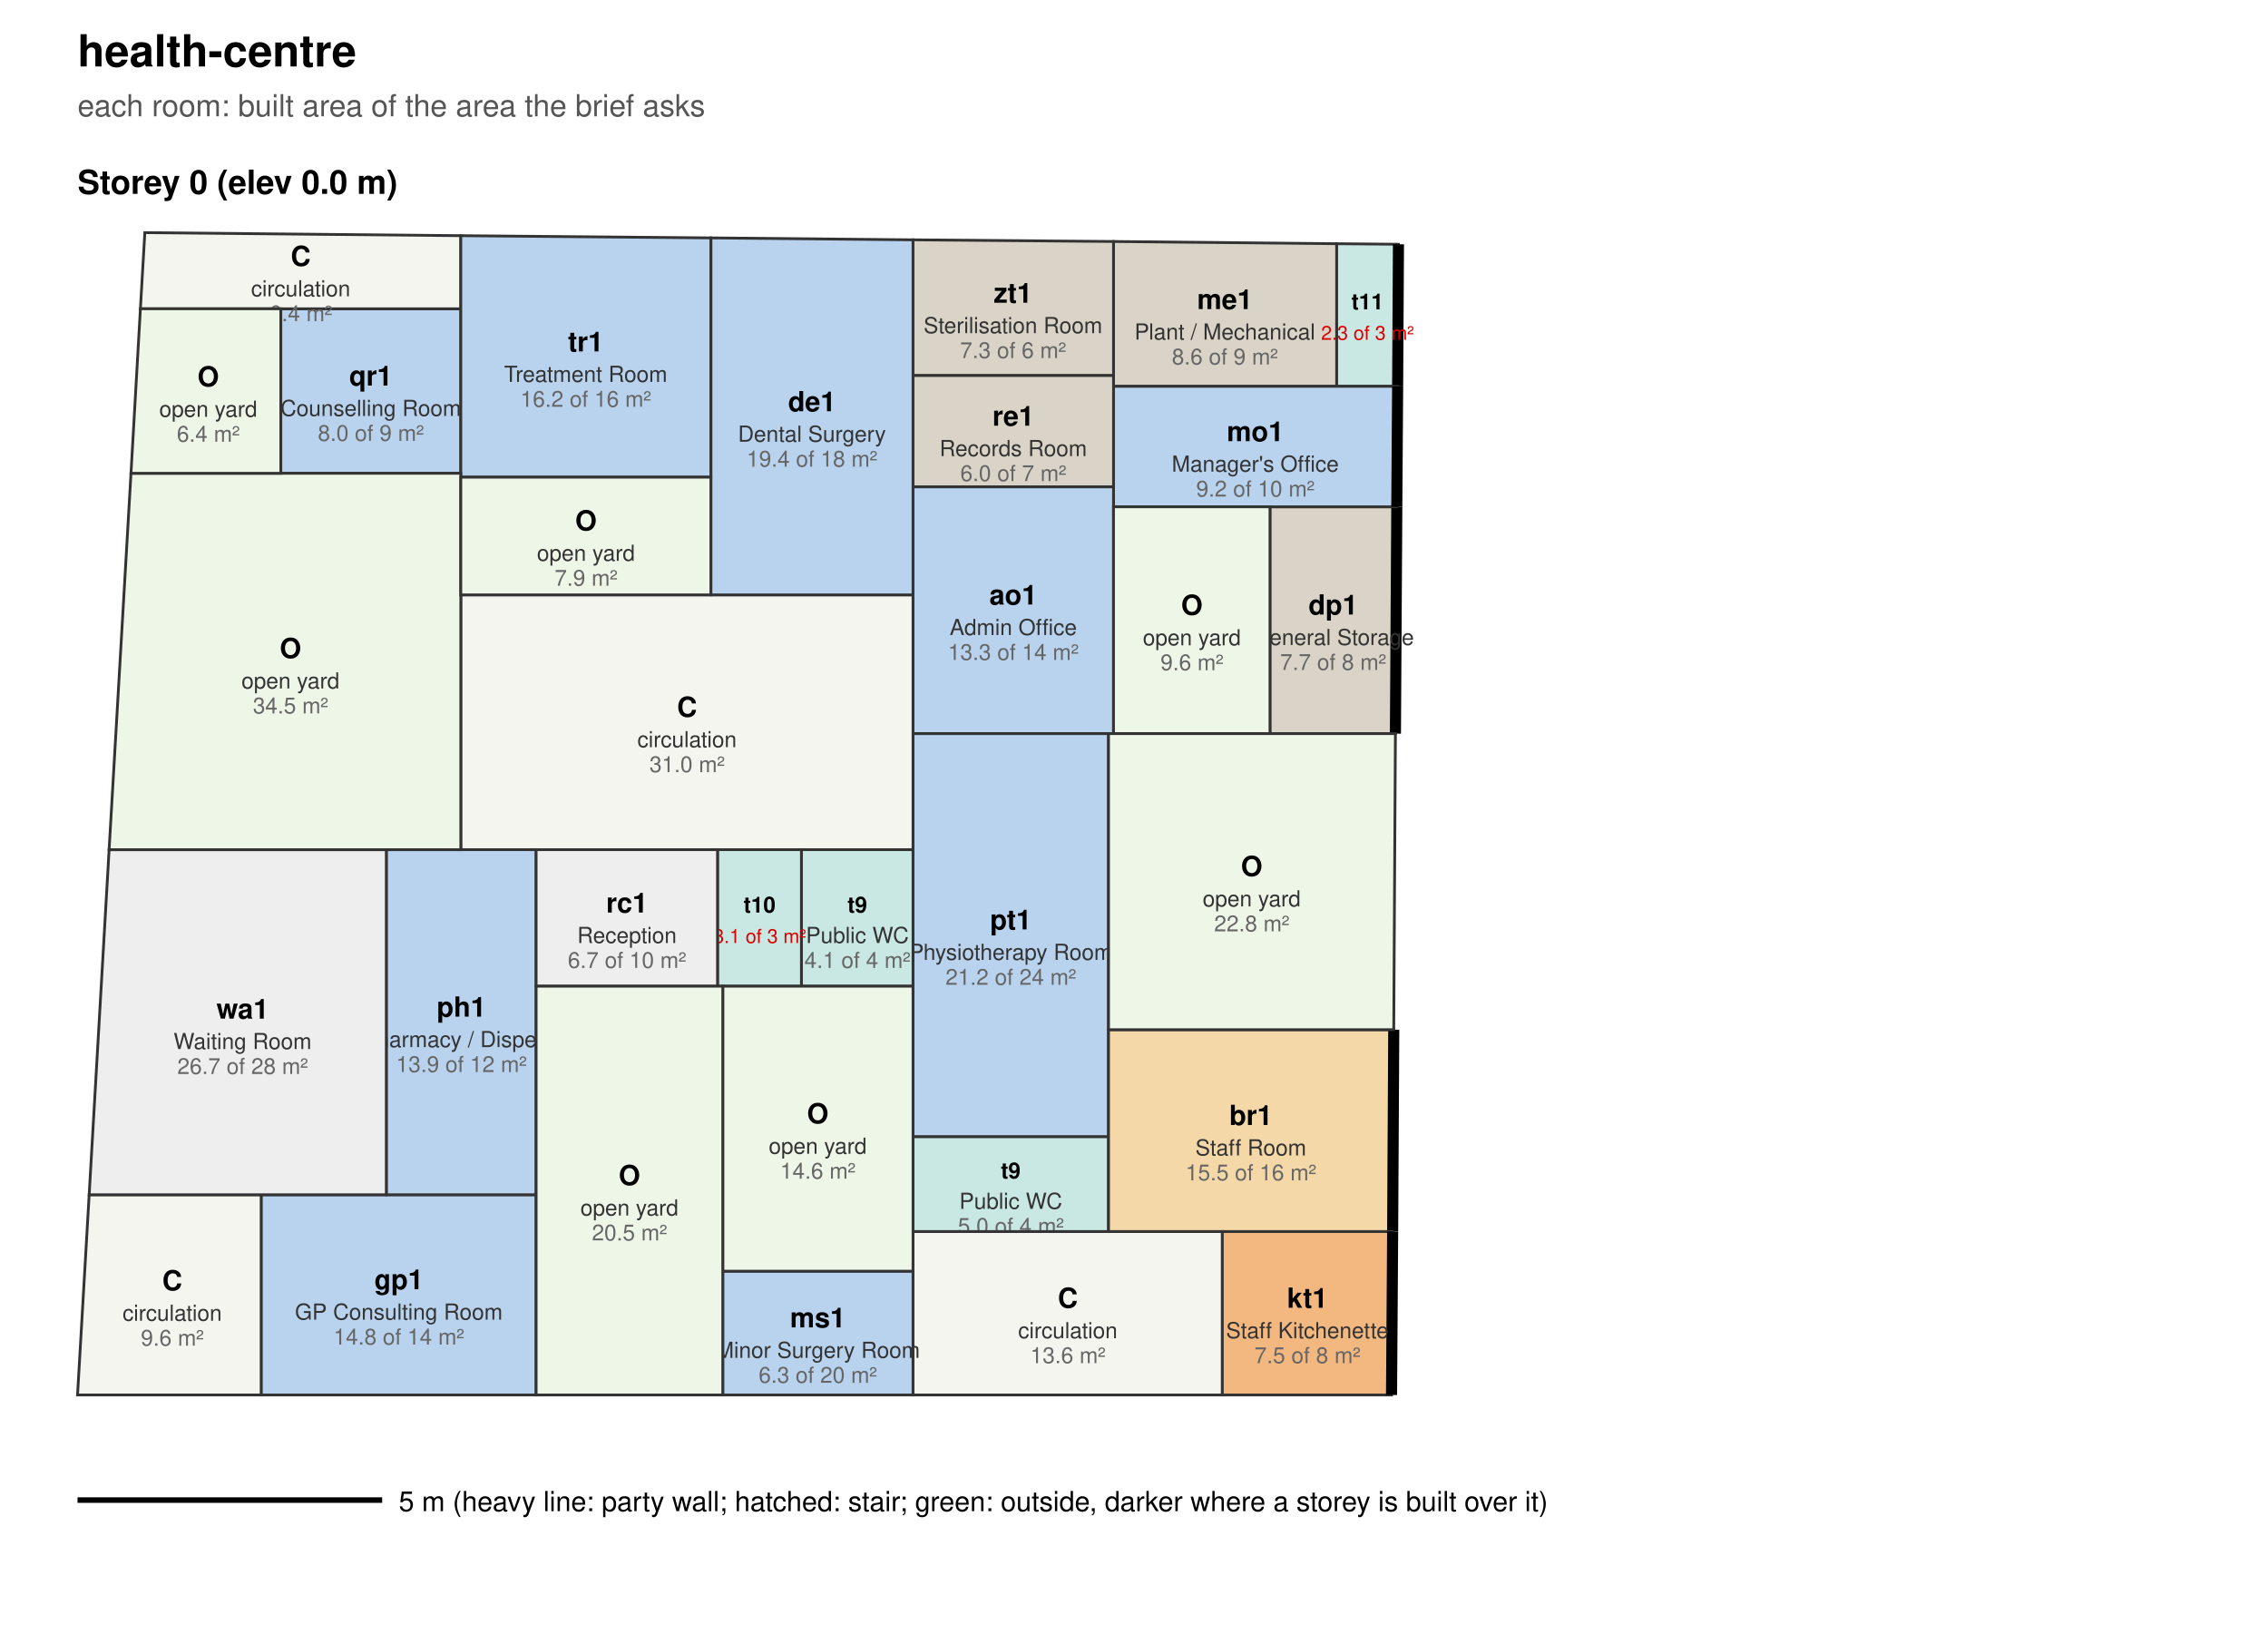
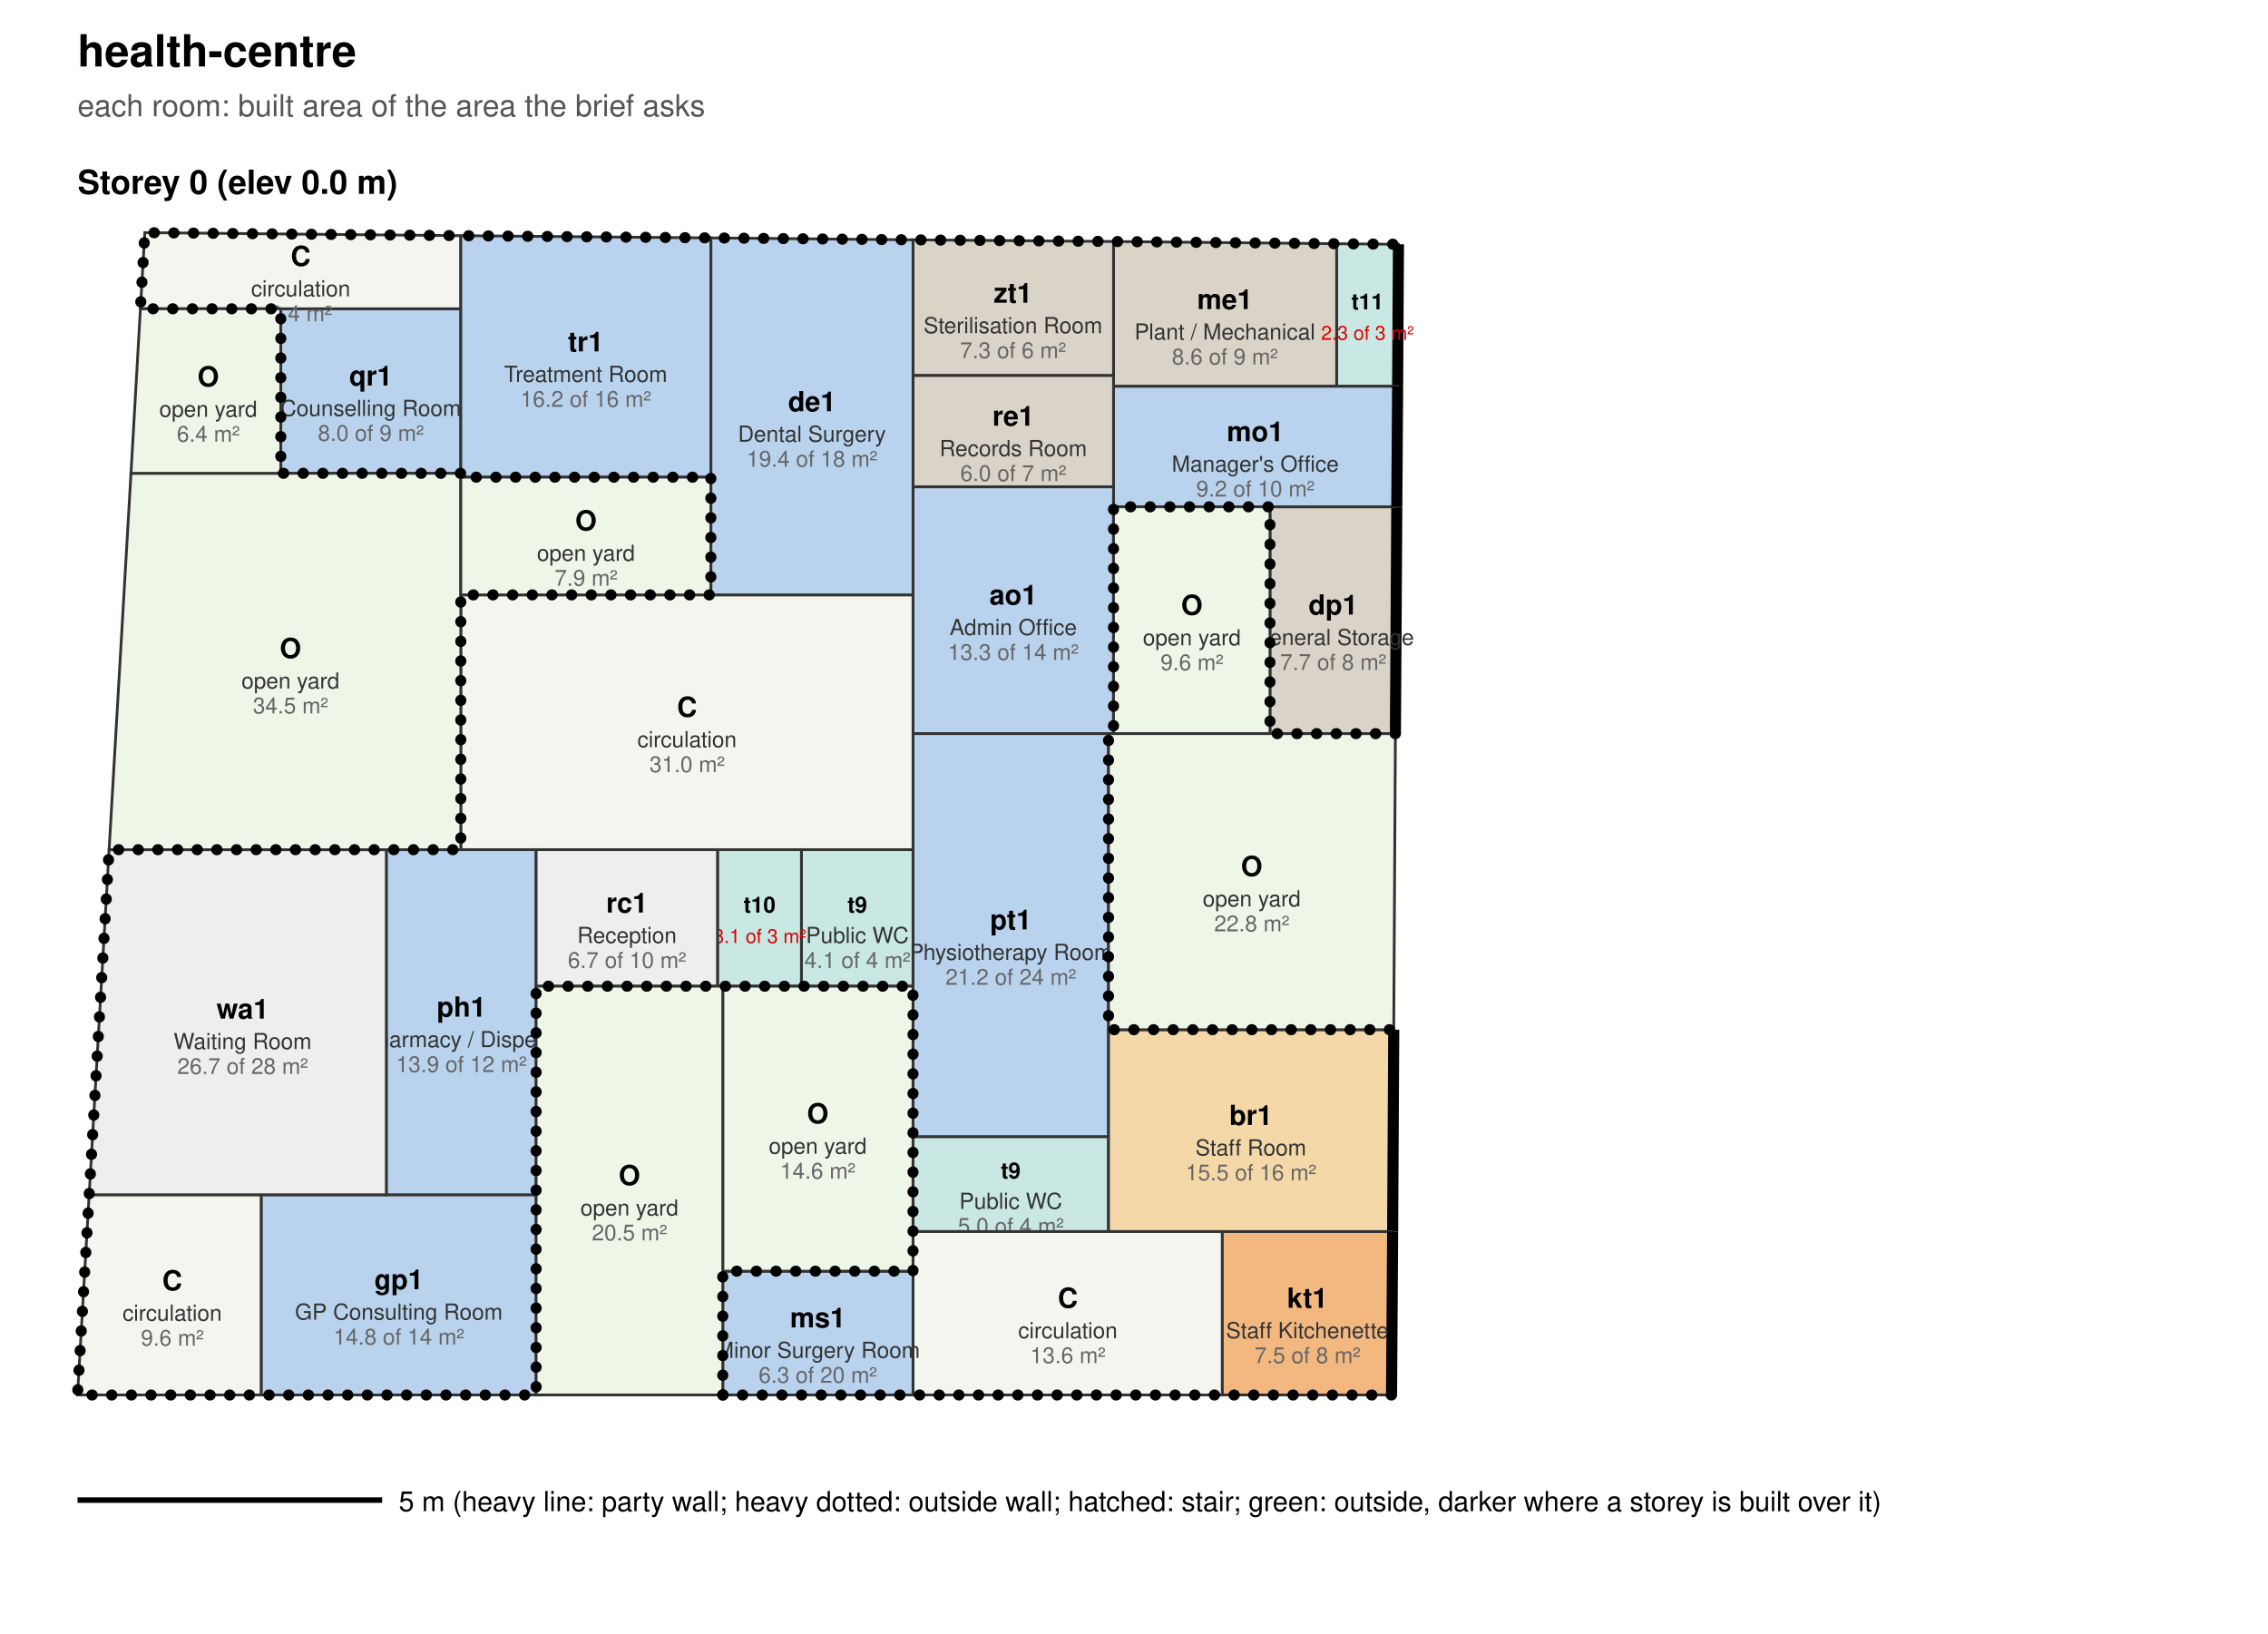
<svg xmlns="http://www.w3.org/2000/svg" width="819" height="590" viewBox="0 0 819 590" font-family="Helvetica, Arial, sans-serif">
  <defs>
    <pattern id="stair" width="6" height="6" patternUnits="userSpaceOnUse">
      <rect width="6" height="6" fill="#e0e0e0" />
      <path d="M0 6L6 0" stroke="#888" stroke-width="0.8" />
    </pattern>
  </defs>
  <rect width="100%" height="100%" fill="white" />
  <text x="28.0" y="24" font-size="16" font-weight="bold">health-centre</text>
  <text x="28.0" y="42" font-size="11" fill="#555">each room: built area of the area the brief asks</text>
  <text x="28.0" y="70.0" font-size="12" font-weight="bold">Storey 0 (elev 0.0 m)</text>
  <polygon points="402.1,139.5 482.7,139.5 482.7,88.0 402.1,87.2" fill="#d9d4c7" stroke="#333" stroke-width="1" />
  <text x="442.3" y="111.6" font-size="10" text-anchor="middle" font-weight="bold">me1</text>
  <text x="442.3" y="122.6" font-size="8" text-anchor="middle" fill="#333">Plant / Mechanical</text>
  <text x="442.3" y="131.6" font-size="8" text-anchor="middle" fill="#666">8.6 of 9 m²</text>
  <polygon points="482.7,139.5 504.7,139.5 505.0,88.2 482.7,88.0" fill="#c9e7e3" stroke="#333" stroke-width="1" />
  <line x1="504.7" y1="139.5" x2="505.0" y2="88.2" stroke="#000" stroke-width="4" />
  <text x="493.8" y="111.7" font-size="8" text-anchor="middle" font-weight="bold">t11</text>
  <text x="493.8" y="122.7" font-size="7" text-anchor="middle" fill="#d00">2.3 of 3 m²</text>
  <polygon points="458.6,183.0 458.6,264.9 503.9,264.9 504.4,183.0" fill="#d9d4c7" stroke="#333" stroke-width="1" />
  <line x1="503.9" y1="264.9" x2="504.4" y2="183.0" stroke="#000" stroke-width="4" />
  <text x="481.4" y="221.9" font-size="10" text-anchor="middle" font-weight="bold">dp1</text>
  <text x="481.4" y="232.9" font-size="8" text-anchor="middle" fill="#333">General Storage</text>
  <text x="481.4" y="241.9" font-size="8" text-anchor="middle" fill="#666">7.7 of 8 m²</text>
  <polygon points="504.4,183.0 504.7,139.5 402.1,139.5 402.1,183.0" fill="#b9d3ee" stroke="#333" stroke-width="1" />
  <line x1="504.4" y1="183.0" x2="504.7" y2="139.5" stroke="#000" stroke-width="4" />
  <text x="453.3" y="159.3" font-size="10" text-anchor="middle" font-weight="bold">mo1</text>
  <text x="453.3" y="170.3" font-size="8" text-anchor="middle" fill="#333">Manager's Office</text>
  <text x="453.3" y="179.3" font-size="8" text-anchor="middle" fill="#666">9.2 of 10 m²</text>
  <polygon points="329.7,86.6 329.7,135.6 402.1,135.6 402.1,87.2" fill="#d9d4c7" stroke="#333" stroke-width="1" />
  <text x="365.8" y="109.3" font-size="10" text-anchor="middle" font-weight="bold">zt1</text>
  <text x="365.8" y="120.3" font-size="8" text-anchor="middle" fill="#333">Sterilisation Room</text>
  <text x="365.8" y="129.3" font-size="8" text-anchor="middle" fill="#666">7.3 of 6 m²</text>
  <polygon points="329.7,135.6 329.7,175.8 402.1,175.8 402.1,135.6" fill="#d9d4c7" stroke="#333" stroke-width="1" />
  <text x="365.9" y="153.7" font-size="10" text-anchor="middle" font-weight="bold">re1</text>
  <text x="365.9" y="164.7" font-size="8" text-anchor="middle" fill="#333">Records Room</text>
  <text x="365.9" y="173.7" font-size="8" text-anchor="middle" fill="#666">6.0 of 7 m²</text>
  <polygon points="329.7,175.8 329.7,264.9 402.1,264.9 402.1,175.8" fill="#b9d3ee" stroke="#333" stroke-width="1" />
  <text x="365.9" y="218.3" font-size="10" text-anchor="middle" font-weight="bold">ao1</text>
  <text x="365.9" y="229.3" font-size="8" text-anchor="middle" fill="#333">Admin Office</text>
  <text x="365.9" y="238.3" font-size="8" text-anchor="middle" fill="#666">13.3 of 14 m²</text>
  <polygon points="400.3,444.7 400.3,410.4 329.7,410.4 329.7,444.7" fill="#c9e7e3" stroke="#333" stroke-width="1" />
  <text x="365.0" y="425.5" font-size="8" text-anchor="middle" font-weight="bold">t9</text>
  <text x="365.0" y="436.5" font-size="8" text-anchor="middle" fill="#333">Public WC</text>
  <text x="365.0" y="445.5" font-size="8" text-anchor="middle" fill="#666">5.0 of 4 m²</text>
  <polygon points="400.3,410.4 400.3,264.9 329.7,264.9 329.7,410.4" fill="#b9d3ee" stroke="#333" stroke-width="1" />
  <text x="365.0" y="335.6" font-size="10" text-anchor="middle" font-weight="bold">pt1</text>
  <text x="365.0" y="346.6" font-size="8" text-anchor="middle" fill="#333">Physiotherapy Room</text>
  <text x="365.0" y="355.6" font-size="8" text-anchor="middle" fill="#666">21.2 of 24 m²</text>
  <polygon points="502.9,444.7 503.3,371.8 400.3,371.8 400.3,444.7" fill="#f4d8a8" stroke="#333" stroke-width="1" />
  <line x1="502.9" y1="444.7" x2="503.3" y2="371.8" stroke="#000" stroke-width="4" />
  <text x="451.7" y="406.2" font-size="10" text-anchor="middle" font-weight="bold">br1</text>
  <text x="451.7" y="417.2" font-size="8" text-anchor="middle" fill="#333">Staff Room</text>
  <text x="451.7" y="426.2" font-size="8" text-anchor="middle" fill="#666">15.5 of 16 m²</text>
  <polygon points="441.4,444.7 329.7,444.7 329.7,503.7 441.4,503.7" fill="#f5f5f0" stroke="#333" stroke-width="1" />
  <text x="385.6" y="472.2" font-size="10" text-anchor="middle" font-weight="bold">C</text>
  <text x="385.6" y="483.2" font-size="8" text-anchor="middle" fill="#333">circulation</text>
  <text x="385.6" y="492.2" font-size="8" text-anchor="middle" fill="#666">13.6 m²</text>
  <polygon points="502.5,503.7 502.9,444.7 441.4,444.7 441.4,503.7" fill="#f2b880" stroke="#333" stroke-width="1" />
  <line x1="502.5" y1="503.7" x2="502.9" y2="444.7" stroke="#000" stroke-width="4" />
  <text x="472.1" y="472.2" font-size="10" text-anchor="middle" font-weight="bold">kt1</text>
  <text x="472.1" y="483.2" font-size="8" text-anchor="middle" fill="#333">Staff Kitchenette</text>
  <text x="472.1" y="492.2" font-size="8" text-anchor="middle" fill="#666">7.5 of 8 m²</text>
  <polygon points="101.4,111.5 101.4,170.9 166.4,170.9 166.4,111.5" fill="#b9d3ee" stroke="#333" stroke-width="1" />
  <text x="133.9" y="139.2" font-size="10" text-anchor="middle" font-weight="bold">qr1</text>
  <text x="133.9" y="150.2" font-size="8" text-anchor="middle" fill="#333">Counselling Room</text>
  <text x="133.9" y="159.2" font-size="8" text-anchor="middle" fill="#666">8.0 of 9 m²</text>
  <polygon points="166.4,111.5 166.4,85.1 52.3,84.0 50.7,111.5" fill="#f5f5f0" stroke="#333" stroke-width="1" />
  <text x="108.6" y="96.0" font-size="10" text-anchor="middle" font-weight="bold">C</text>
  <text x="108.6" y="107.0" font-size="8" text-anchor="middle" fill="#333">circulation</text>
  <text x="108.6" y="116.0" font-size="8" text-anchor="middle" fill="#666">6.4 m²</text>
  <polygon points="329.7,214.8 166.4,214.8 166.4,306.8 329.7,306.8" fill="#f5f5f0" stroke="#333" stroke-width="1" />
  <text x="248.1" y="258.8" font-size="10" text-anchor="middle" font-weight="bold">C</text>
  <text x="248.1" y="269.8" font-size="8" text-anchor="middle" fill="#333">circulation</text>
  <text x="248.1" y="278.8" font-size="8" text-anchor="middle" fill="#666">31.0 m²</text>
  <polygon points="329.7,86.6 256.7,85.9 256.7,214.8 329.7,214.8" fill="#b9d3ee" stroke="#333" stroke-width="1" />
  <text x="293.2" y="148.5" font-size="10" text-anchor="middle" font-weight="bold">de1</text>
  <text x="293.2" y="159.5" font-size="8" text-anchor="middle" fill="#333">Dental Surgery</text>
  <text x="293.2" y="168.5" font-size="8" text-anchor="middle" fill="#666">19.4 of 18 m²</text>
  <polygon points="166.4,85.1 166.4,172.3 256.7,172.3 256.7,85.9" fill="#b9d3ee" stroke="#333" stroke-width="1" />
  <text x="211.5" y="126.9" font-size="10" text-anchor="middle" font-weight="bold">tr1</text>
  <text x="211.5" y="137.9" font-size="8" text-anchor="middle" fill="#333">Treatment Room</text>
  <text x="211.5" y="146.9" font-size="8" text-anchor="middle" fill="#666">16.2 of 16 m²</text>
  <polygon points="193.6,431.4 94.3,431.4 94.3,503.7 193.6,503.7" fill="#b9d3ee" stroke="#333" stroke-width="1" />
  <text x="144.0" y="465.5" font-size="10" text-anchor="middle" font-weight="bold">gp1</text>
  <text x="144.0" y="476.5" font-size="8" text-anchor="middle" fill="#333">GP Consulting Room</text>
  <text x="144.0" y="485.5" font-size="8" text-anchor="middle" fill="#666">14.8 of 14 m²</text>
  <polygon points="94.3,431.4 32.2,431.4 28.0,503.7 94.3,503.7" fill="#f5f5f0" stroke="#333" stroke-width="1" />
  <text x="62.2" y="465.9" font-size="10" text-anchor="middle" font-weight="bold">C</text>
  <text x="62.2" y="476.9" font-size="8" text-anchor="middle" fill="#333">circulation</text>
  <text x="62.2" y="485.9" font-size="8" text-anchor="middle" fill="#666">9.6 m²</text>
  <polygon points="193.6,306.8 139.5,306.8 139.5,431.4 193.6,431.4" fill="#b9d3ee" stroke="#333" stroke-width="1" />
  <text x="166.6" y="367.1" font-size="10" text-anchor="middle" font-weight="bold">ph1</text>
  <text x="166.6" y="378.1" font-size="8" text-anchor="middle" fill="#333">Pharmacy / Dispens</text>
  <text x="166.6" y="387.1" font-size="8" text-anchor="middle" fill="#666">13.9 of 12 m²</text>
  <polygon points="139.5,306.8 39.4,306.8 32.2,431.4 139.5,431.4" fill="#eeeeee" stroke="#333" stroke-width="1" />
  <text x="87.6" y="367.8" font-size="10" text-anchor="middle" font-weight="bold">wa1</text>
  <text x="87.6" y="378.8" font-size="8" text-anchor="middle" fill="#333">Waiting Room</text>
  <text x="87.6" y="387.8" font-size="8" text-anchor="middle" fill="#666">26.7 of 28 m²</text>
  <polygon points="329.7,503.7 329.7,459.0 261.0,459.0 261.0,503.7" fill="#b9d3ee" stroke="#333" stroke-width="1" />
  <text x="295.3" y="479.3" font-size="10" text-anchor="middle" font-weight="bold">ms1</text>
  <text x="295.3" y="490.3" font-size="8" text-anchor="middle" fill="#333">Minor Surgery Room</text>
  <text x="295.3" y="499.3" font-size="8" text-anchor="middle" fill="#666">6.3 of 20 m²</text>
  <polygon points="329.7,306.8 289.4,306.8 289.4,356.1 329.7,356.1" fill="#c9e7e3" stroke="#333" stroke-width="1" />
  <text x="309.6" y="329.5" font-size="8" text-anchor="middle" font-weight="bold">t9</text>
  <text x="309.6" y="340.5" font-size="8" text-anchor="middle" fill="#333">Public WC</text>
  <text x="309.6" y="349.5" font-size="8" text-anchor="middle" fill="#666">4.1 of 4 m²</text>
  <polygon points="289.4,306.8 259.1,306.8 259.1,356.1 289.4,356.1" fill="#c9e7e3" stroke="#333" stroke-width="1" />
  <text x="274.3" y="329.5" font-size="8" text-anchor="middle" font-weight="bold">t10</text>
  <text x="274.3" y="340.5" font-size="7" text-anchor="middle" fill="#d00">3.1 of 3 m²</text>
  <polygon points="193.6,306.8 193.6,356.1 259.1,356.1 259.1,306.8" fill="#eeeeee" stroke="#333" stroke-width="1" />
  <text x="226.4" y="329.5" font-size="10" text-anchor="middle" font-weight="bold">rc1</text>
  <text x="226.4" y="340.5" font-size="8" text-anchor="middle" fill="#333">Reception</text>
  <text x="226.4" y="349.5" font-size="8" text-anchor="middle" fill="#666">6.7 of 10 m²</text>
  <polygon points="458.6,183.0 402.1,183.0 402.1,264.9 458.6,264.9" fill="#eef6e8" stroke="#333" stroke-width="1" />
  <text x="430.4" y="222.0" font-size="10" text-anchor="middle" font-weight="bold">O</text>
  <text x="430.4" y="233.0" font-size="8" text-anchor="middle" fill="#333">open yard</text>
  <text x="430.4" y="242.0" font-size="8" text-anchor="middle" fill="#666">9.6 m²</text>
  <polygon points="503.3,371.8 503.9,264.9 400.3,264.9 400.3,371.8" fill="#eef6e8" stroke="#333" stroke-width="1" />
  <text x="452.0" y="316.3" font-size="10" text-anchor="middle" font-weight="bold">O</text>
  <text x="452.0" y="327.3" font-size="8" text-anchor="middle" fill="#333">open yard</text>
  <text x="452.0" y="336.3" font-size="8" text-anchor="middle" fill="#666">22.8 m²</text>
  <polygon points="166.4,170.9 47.3,170.9 39.4,306.8 166.4,306.8" fill="#eef6e8" stroke="#333" stroke-width="1" />
  <text x="104.9" y="237.6" font-size="10" text-anchor="middle" font-weight="bold">O</text>
  <text x="104.9" y="248.6" font-size="8" text-anchor="middle" fill="#333">open yard</text>
  <text x="104.9" y="257.6" font-size="8" text-anchor="middle" fill="#666">34.5 m²</text>
  <polygon points="101.4,111.5 50.7,111.5 47.3,170.9 101.4,170.9" fill="#eef6e8" stroke="#333" stroke-width="1" />
  <text x="75.2" y="139.5" font-size="10" text-anchor="middle" font-weight="bold">O</text>
  <text x="75.2" y="150.5" font-size="8" text-anchor="middle" fill="#333">open yard</text>
  <text x="75.2" y="159.5" font-size="8" text-anchor="middle" fill="#666">6.4 m²</text>
  <polygon points="166.4,172.3 166.4,214.8 256.7,214.8 256.7,172.3" fill="#eef6e8" stroke="#333" stroke-width="1" />
  <text x="211.6" y="191.5" font-size="10" text-anchor="middle" font-weight="bold">O</text>
  <text x="211.6" y="202.5" font-size="8" text-anchor="middle" fill="#333">open yard</text>
  <text x="211.6" y="211.5" font-size="8" text-anchor="middle" fill="#666">7.9 m²</text>
  <polygon points="329.7,459.0 329.7,356.1 261.0,356.1 261.0,459.0" fill="#eef6e8" stroke="#333" stroke-width="1" />
  <text x="295.3" y="405.6" font-size="10" text-anchor="middle" font-weight="bold">O</text>
  <text x="295.3" y="416.6" font-size="8" text-anchor="middle" fill="#333">open yard</text>
  <text x="295.3" y="425.6" font-size="8" text-anchor="middle" fill="#666">14.6 m²</text>
  <polygon points="261.0,356.1 193.6,356.1 193.6,503.7 261.0,503.7" fill="#eef6e8" stroke="#333" stroke-width="1" />
  <text x="227.3" y="427.9" font-size="10" text-anchor="middle" font-weight="bold">O</text>
  <text x="227.3" y="438.9" font-size="8" text-anchor="middle" fill="#333">open yard</text>
  <text x="227.3" y="447.9" font-size="8" text-anchor="middle" fill="#666">20.5 m²</text>
+   <polyline points="261.0,503.7 261.0,459.0 329.7,459.0 329.7,444.7 329.7,410.4 329.7,356.1 289.4,356.1 259.1,356.1 193.6,356.1 193.6,431.4 193.6,503.7 94.3,503.7 28.0,503.7 32.2,431.4 39.4,306.8 139.5,306.8 166.4,306.8 166.4,214.8 256.7,214.8 256.7,172.3 166.4,172.3 166.4,170.9 101.4,170.9 101.4,111.5 50.7,111.5 52.3,84.0 166.4,85.1 256.7,85.9 329.7,86.6 402.1,87.2 482.7,88.0 504.9,88.2" fill="none" stroke="#000" stroke-width="4" stroke-dasharray="0.1 7" stroke-linecap="round" />
+   <polyline points="503.9,264.9 458.6,264.9 458.6,183.0 402.1,183.0 402.1,264.9 400.3,264.9 400.3,371.8 503.3,371.8" fill="none" stroke="#000" stroke-width="4" stroke-dasharray="0.1 7" stroke-linecap="round" />
+   <polyline points="502.5,503.7 441.4,503.7 329.7,503.7 261.0,503.7" fill="none" stroke="#000" stroke-width="4" stroke-dasharray="0.1 7" stroke-linecap="round" />
  <line x1="28.0" y1="541.654" x2="138.0" y2="541.654" stroke="#000" stroke-width="2" />
-   <text x="144.0" y="545.654" font-size="10">5 m (heavy line: party wall; hatched: stair; green: outside, darker where a storey is built over it)</text>
+   <text x="144.0" y="545.654" font-size="10">5 m (heavy line: party wall; heavy dotted: outside wall; hatched: stair; green: outside, darker where a storey is built over it)</text>
</svg>
